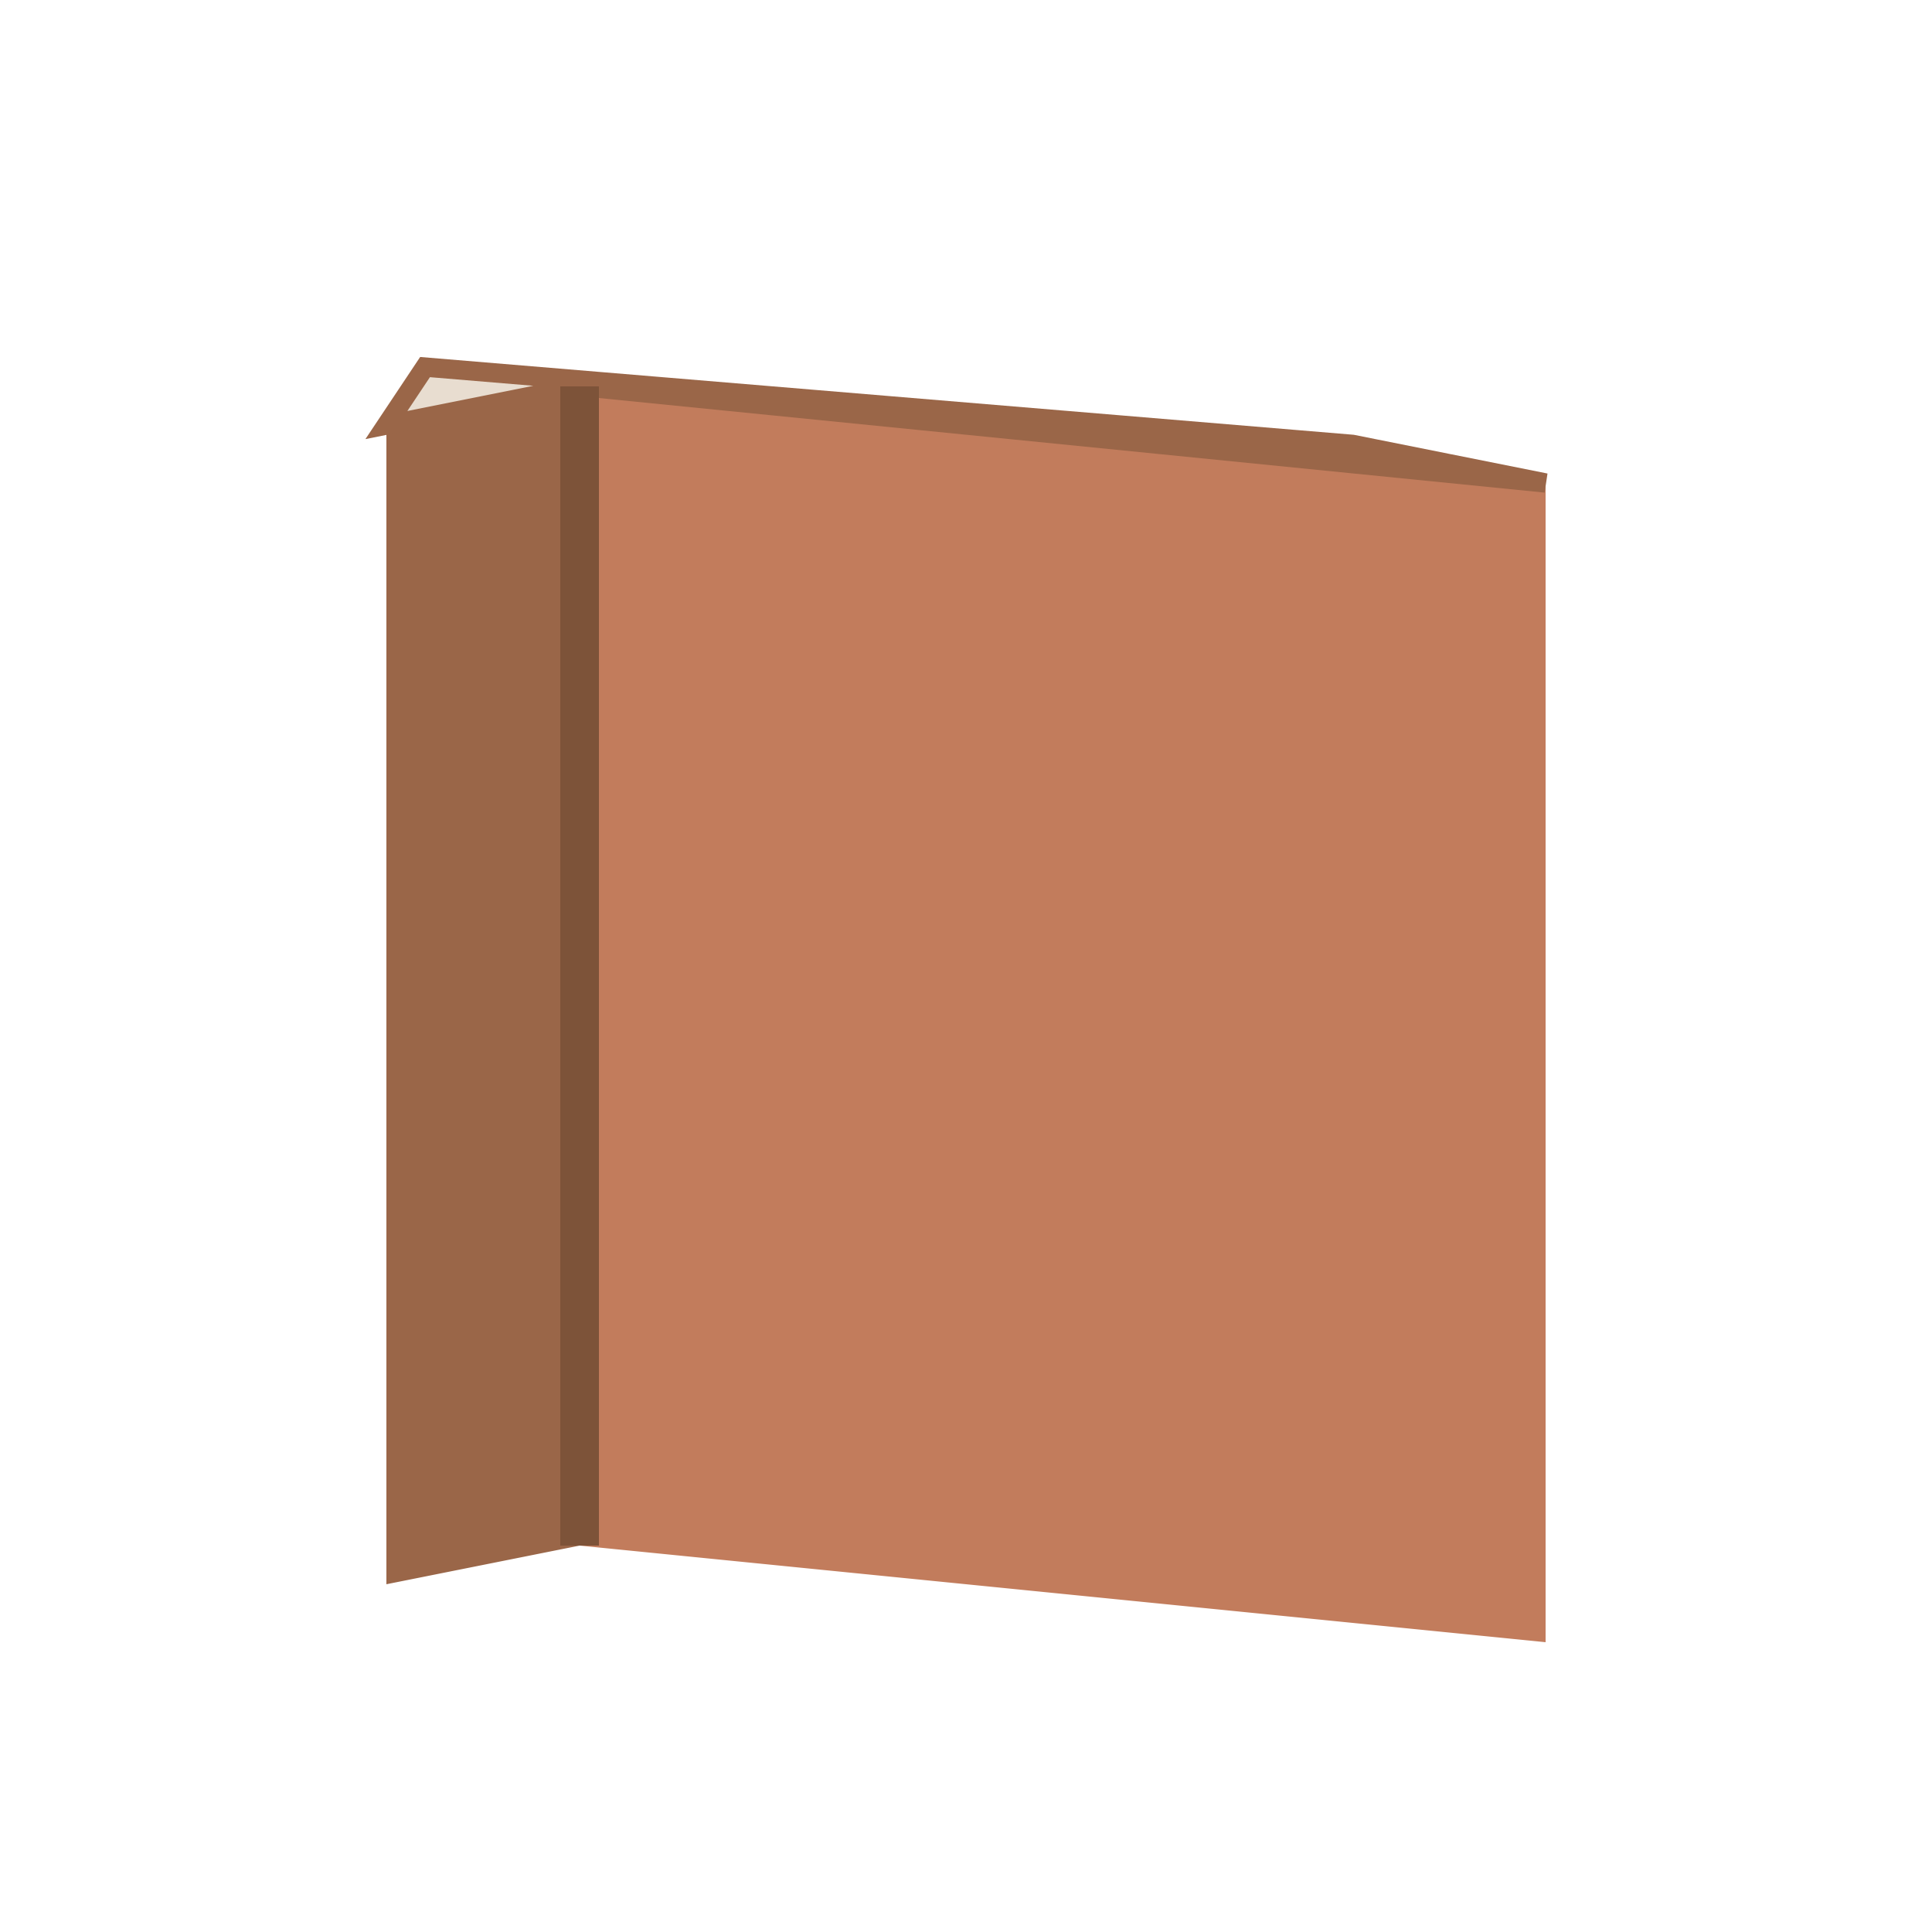
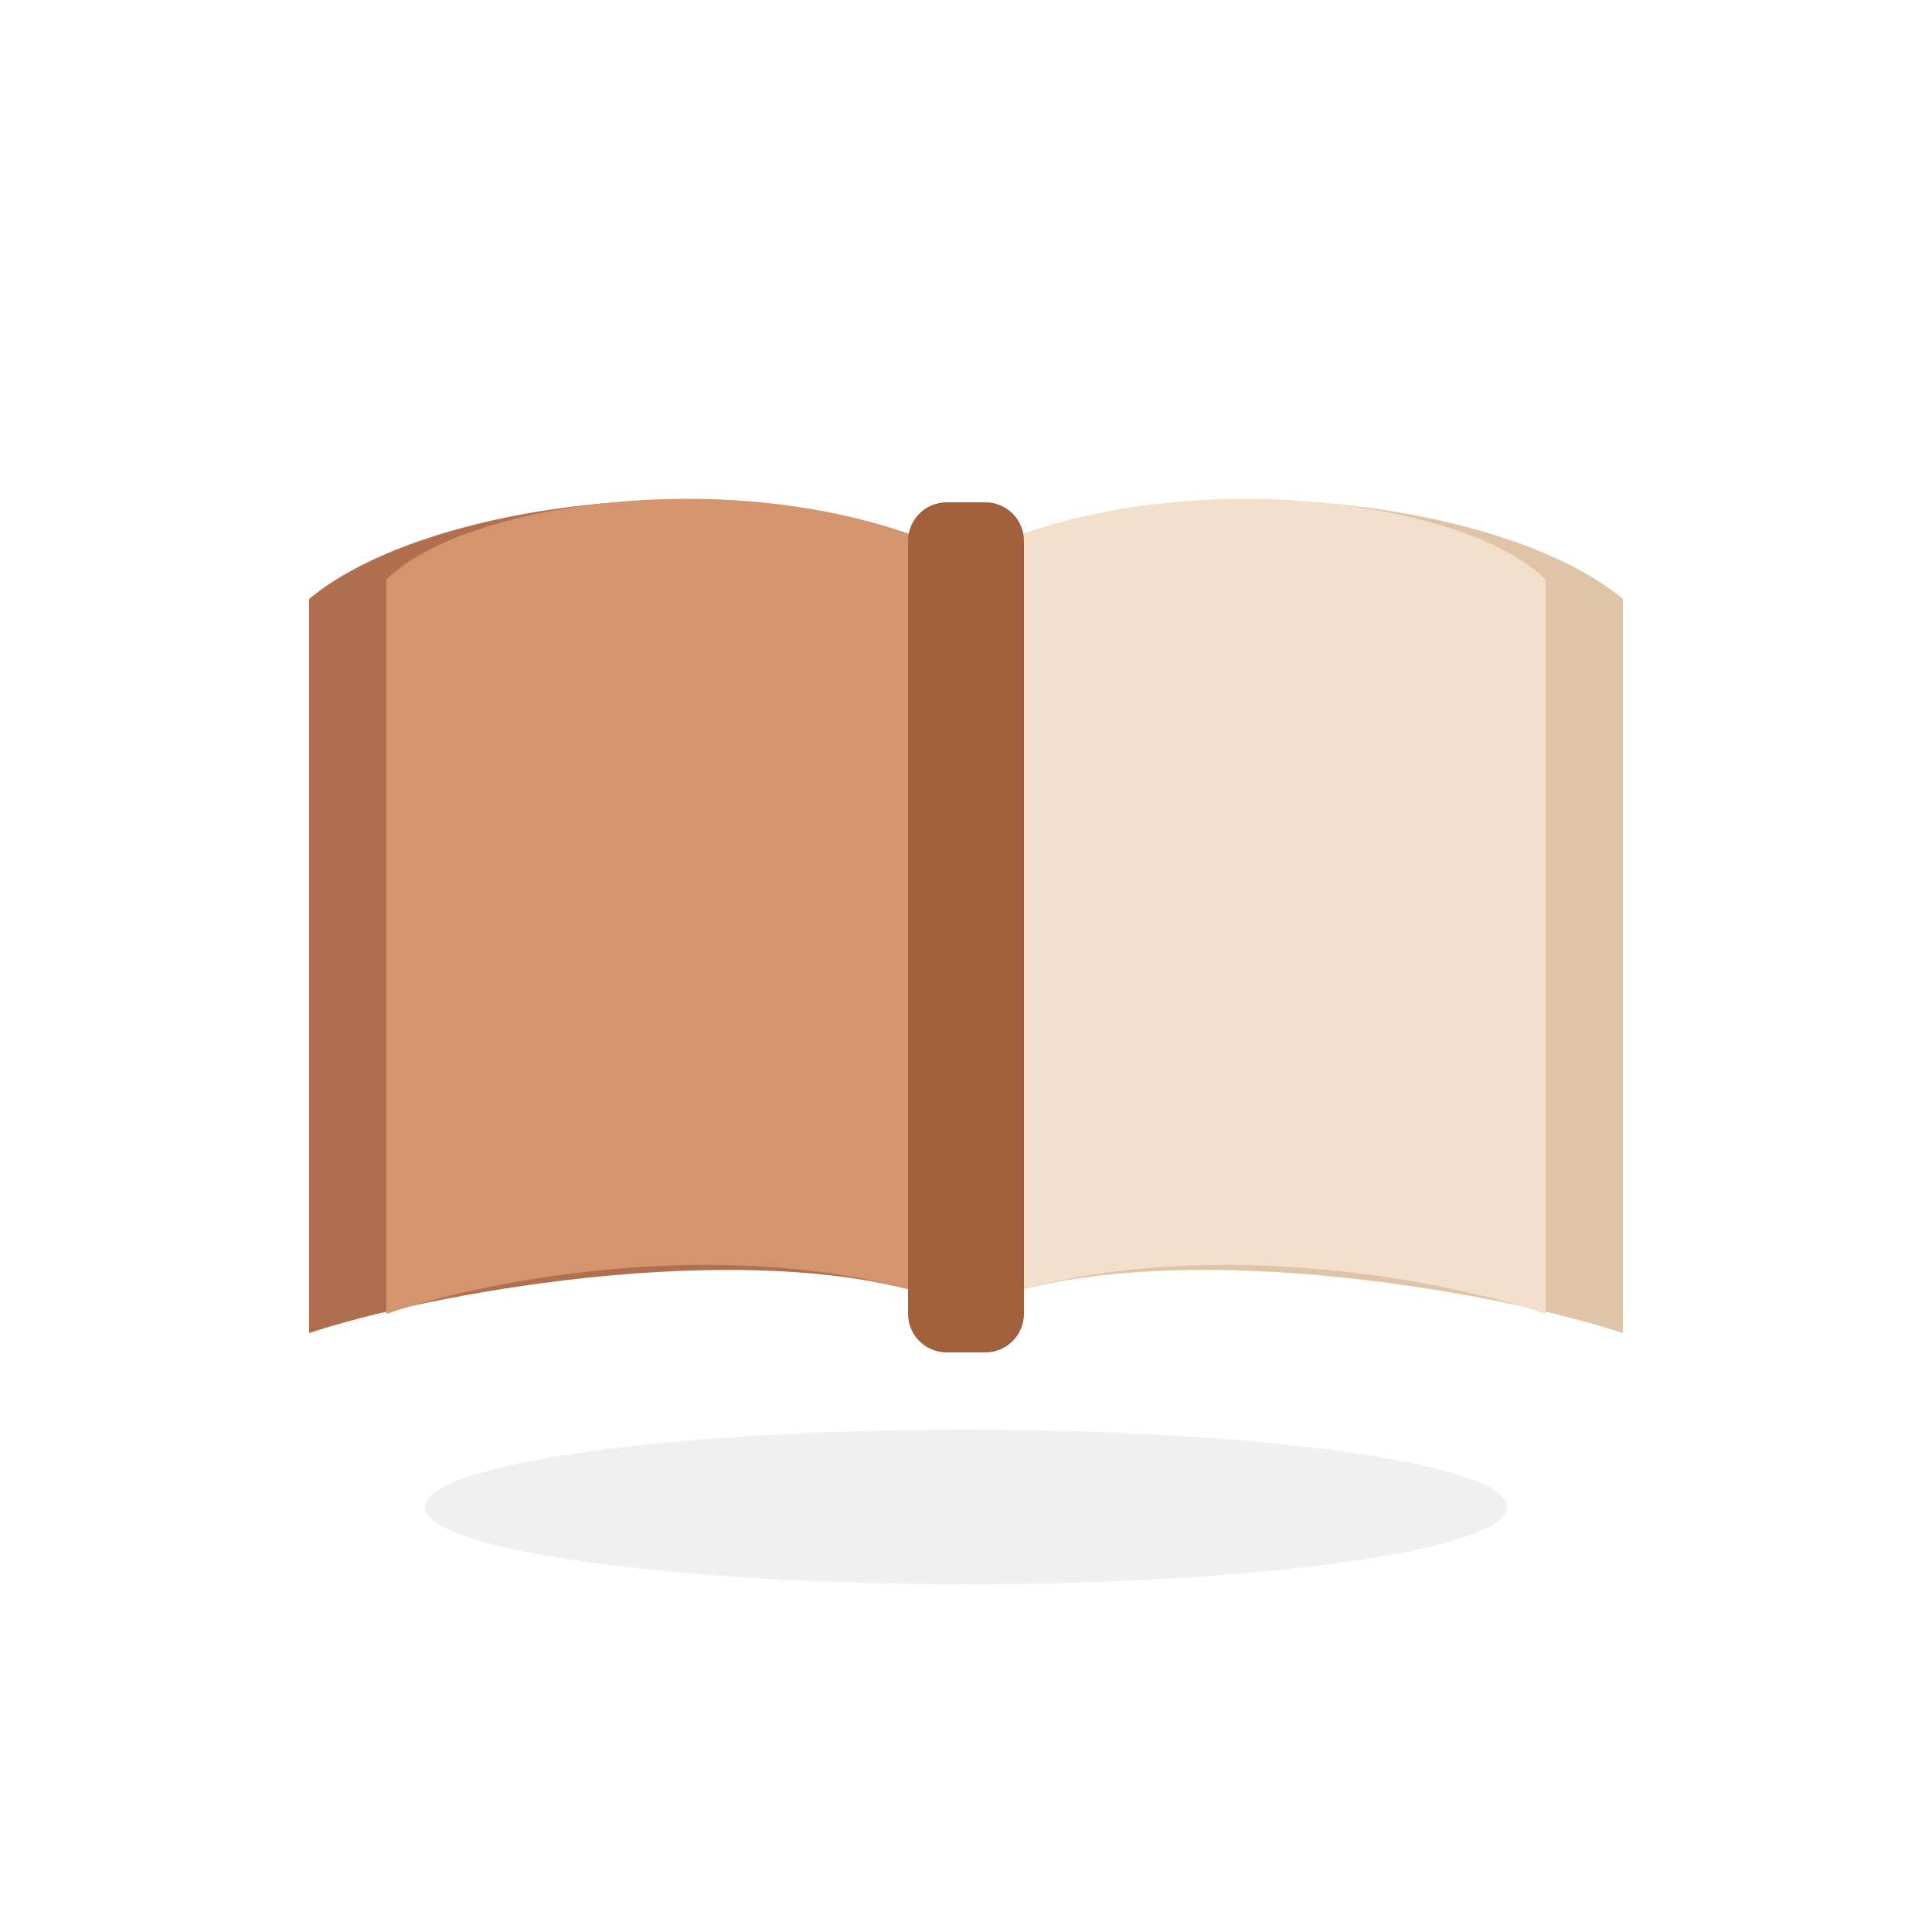
<svg xmlns="http://www.w3.org/2000/svg" viewBox="0 0 100 100" width="100" height="100">
-   <path d="M30 20 L80 25 L80 85 L30 80 Z" fill="#c27c5c" />
-   <path d="M20 22 L30 20 L30 80 L20 82 Z" fill="#9a6648" />
-   <path d="M20 22 L30 20 L80 25 L70 23 L22 19 Z" fill="#e8ddd0" stroke="#9a6648" stroke-width="1" />
-   <line x1="30" y1="20" x2="30" y2="80" stroke="#7d5339" stroke-width="2" />
+   <ellipse cx="50" cy="78" rx="28" ry="4" fill="rgba(0,0,0,0.06)" />
+   <path d="M48 28 C38 24 22 26 16 31 L16 69 C22 67 38 64 48 67 Z" fill="#b07050" />
+   <path d="M48 28 C38 24 24 26 20 30 L20 68 C26 66 38 64 48 67 Z" fill="#d4956e" />
+   <path d="M52 28 C62 24 78 26 84 31 L84 69 C78 67 62 64 52 67 Z" fill="#e0c4a8" />
+   <path d="M52 28 C62 24 76 26 80 30 L80 68 C74 66 62 64 52 67 Z" fill="#f2e0cc" />
+   <rect x="47" y="26" width="6" height="44" rx="2" fill="#a0603c" />
</svg>
